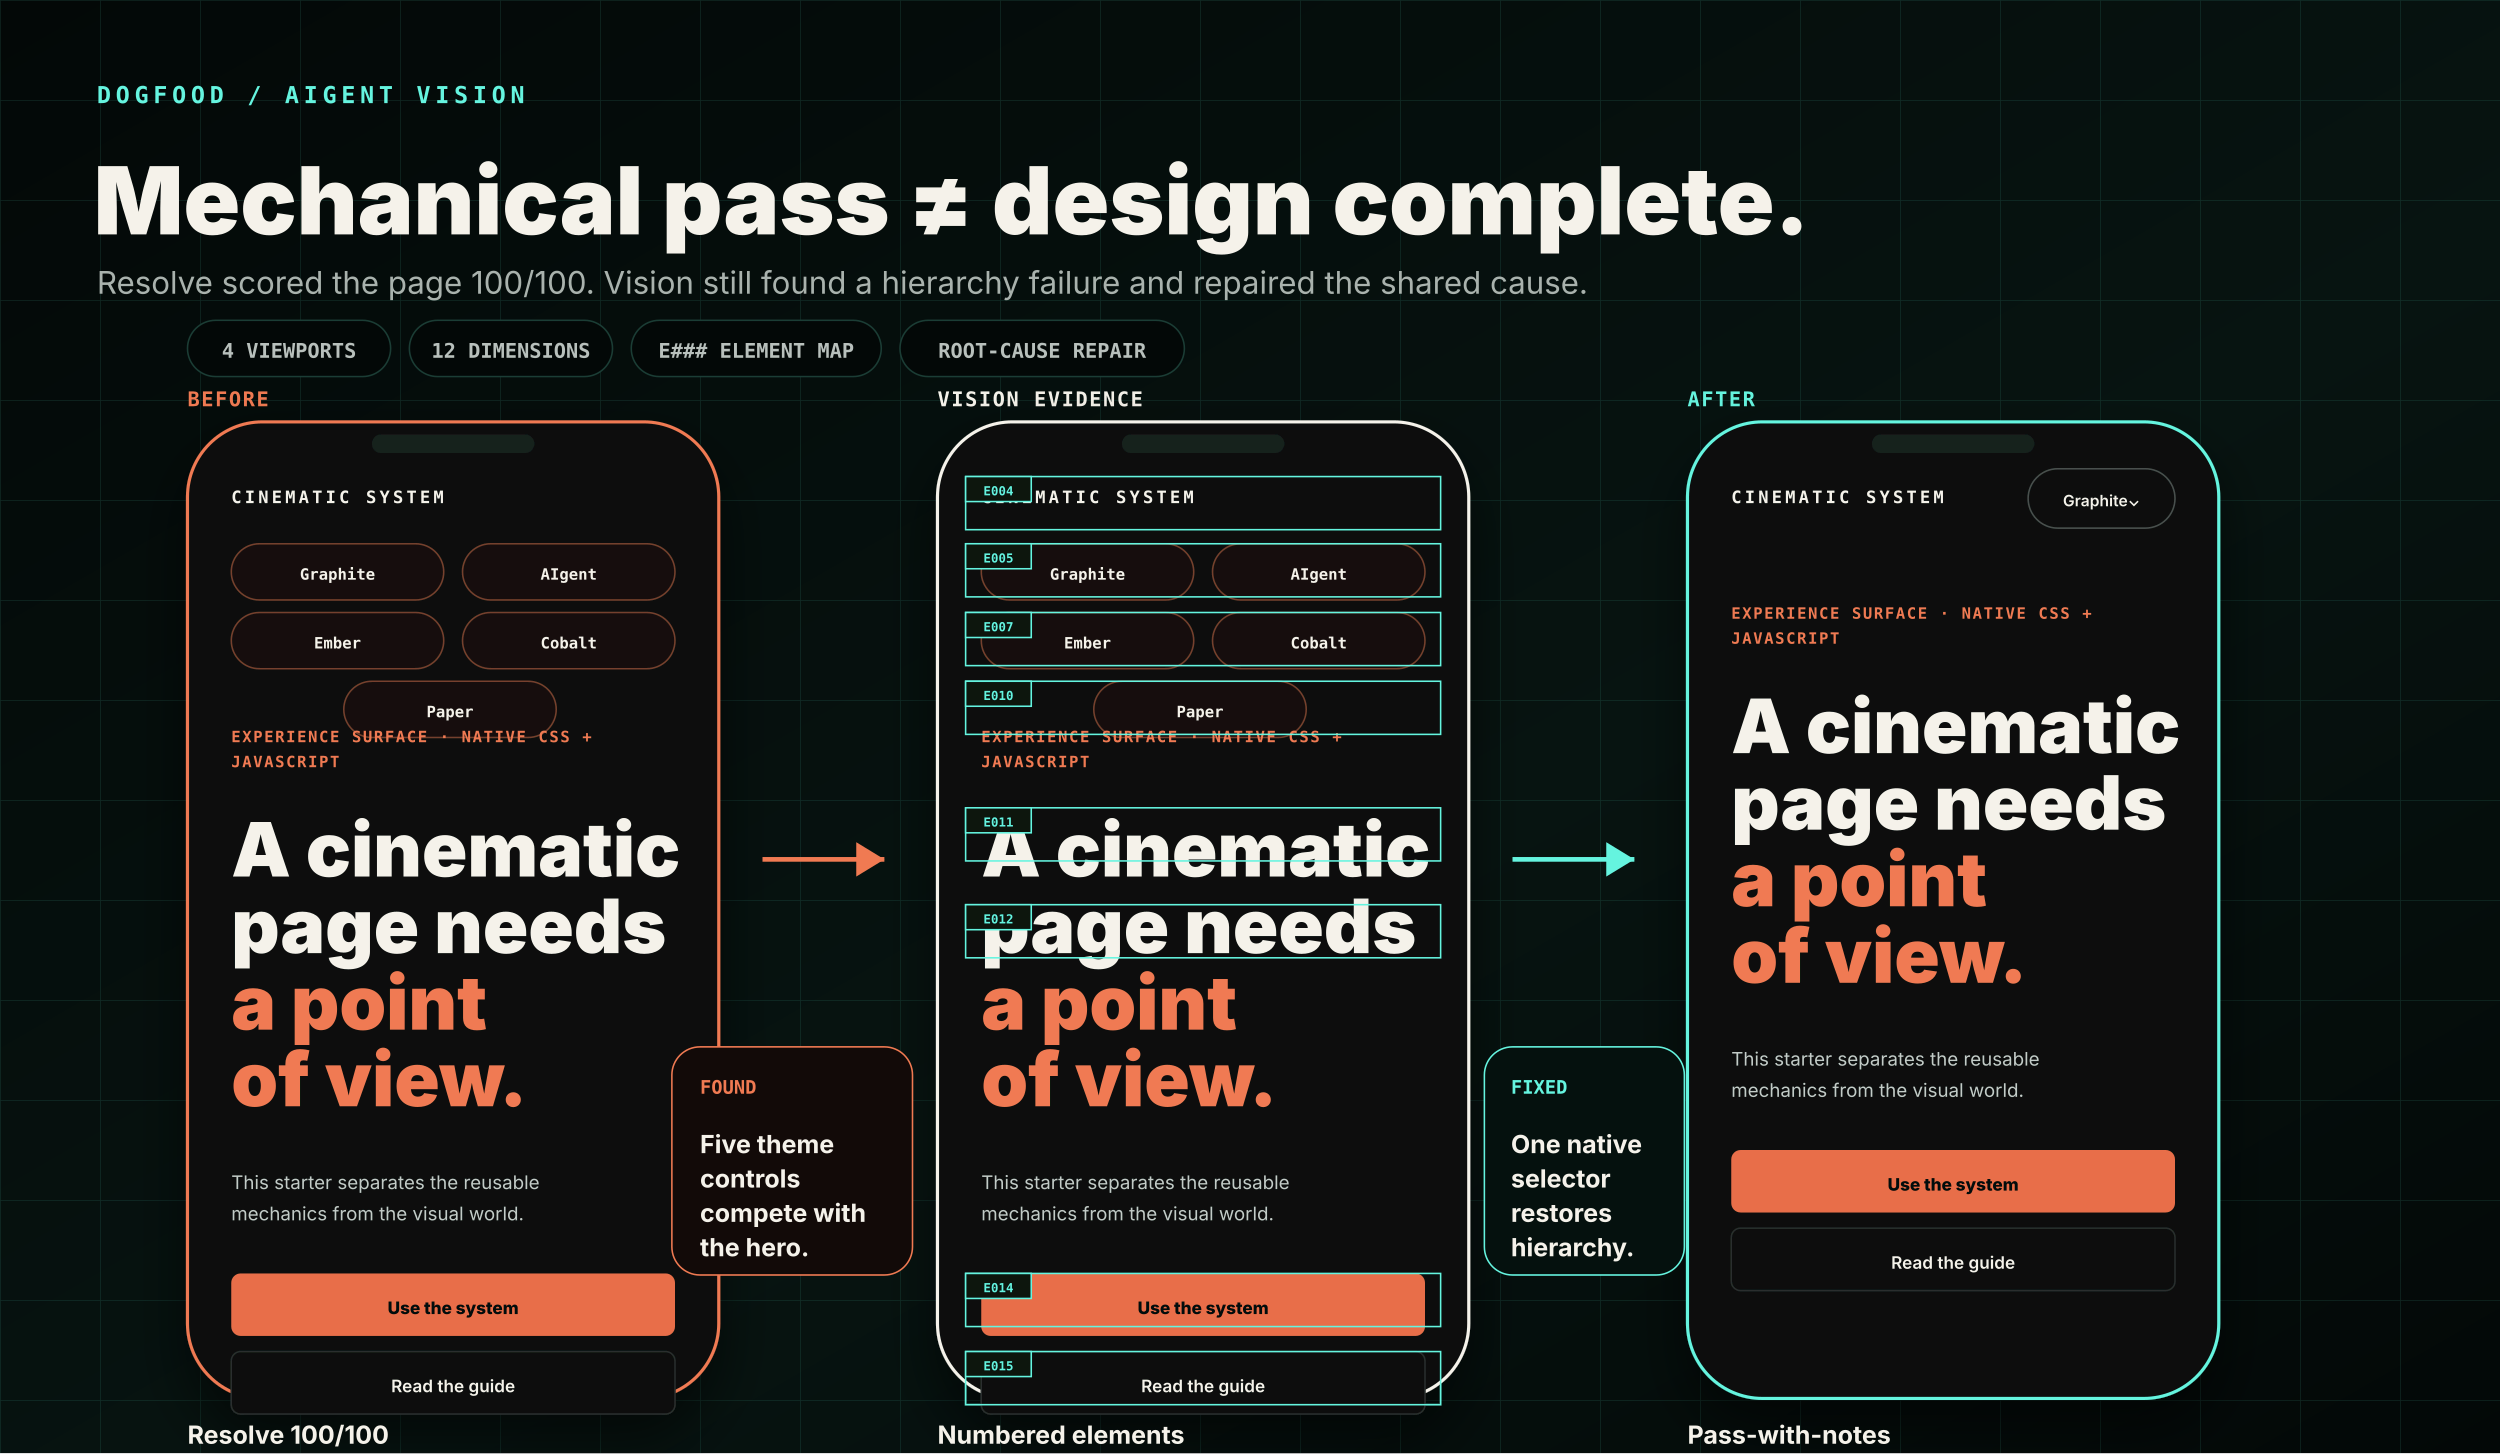
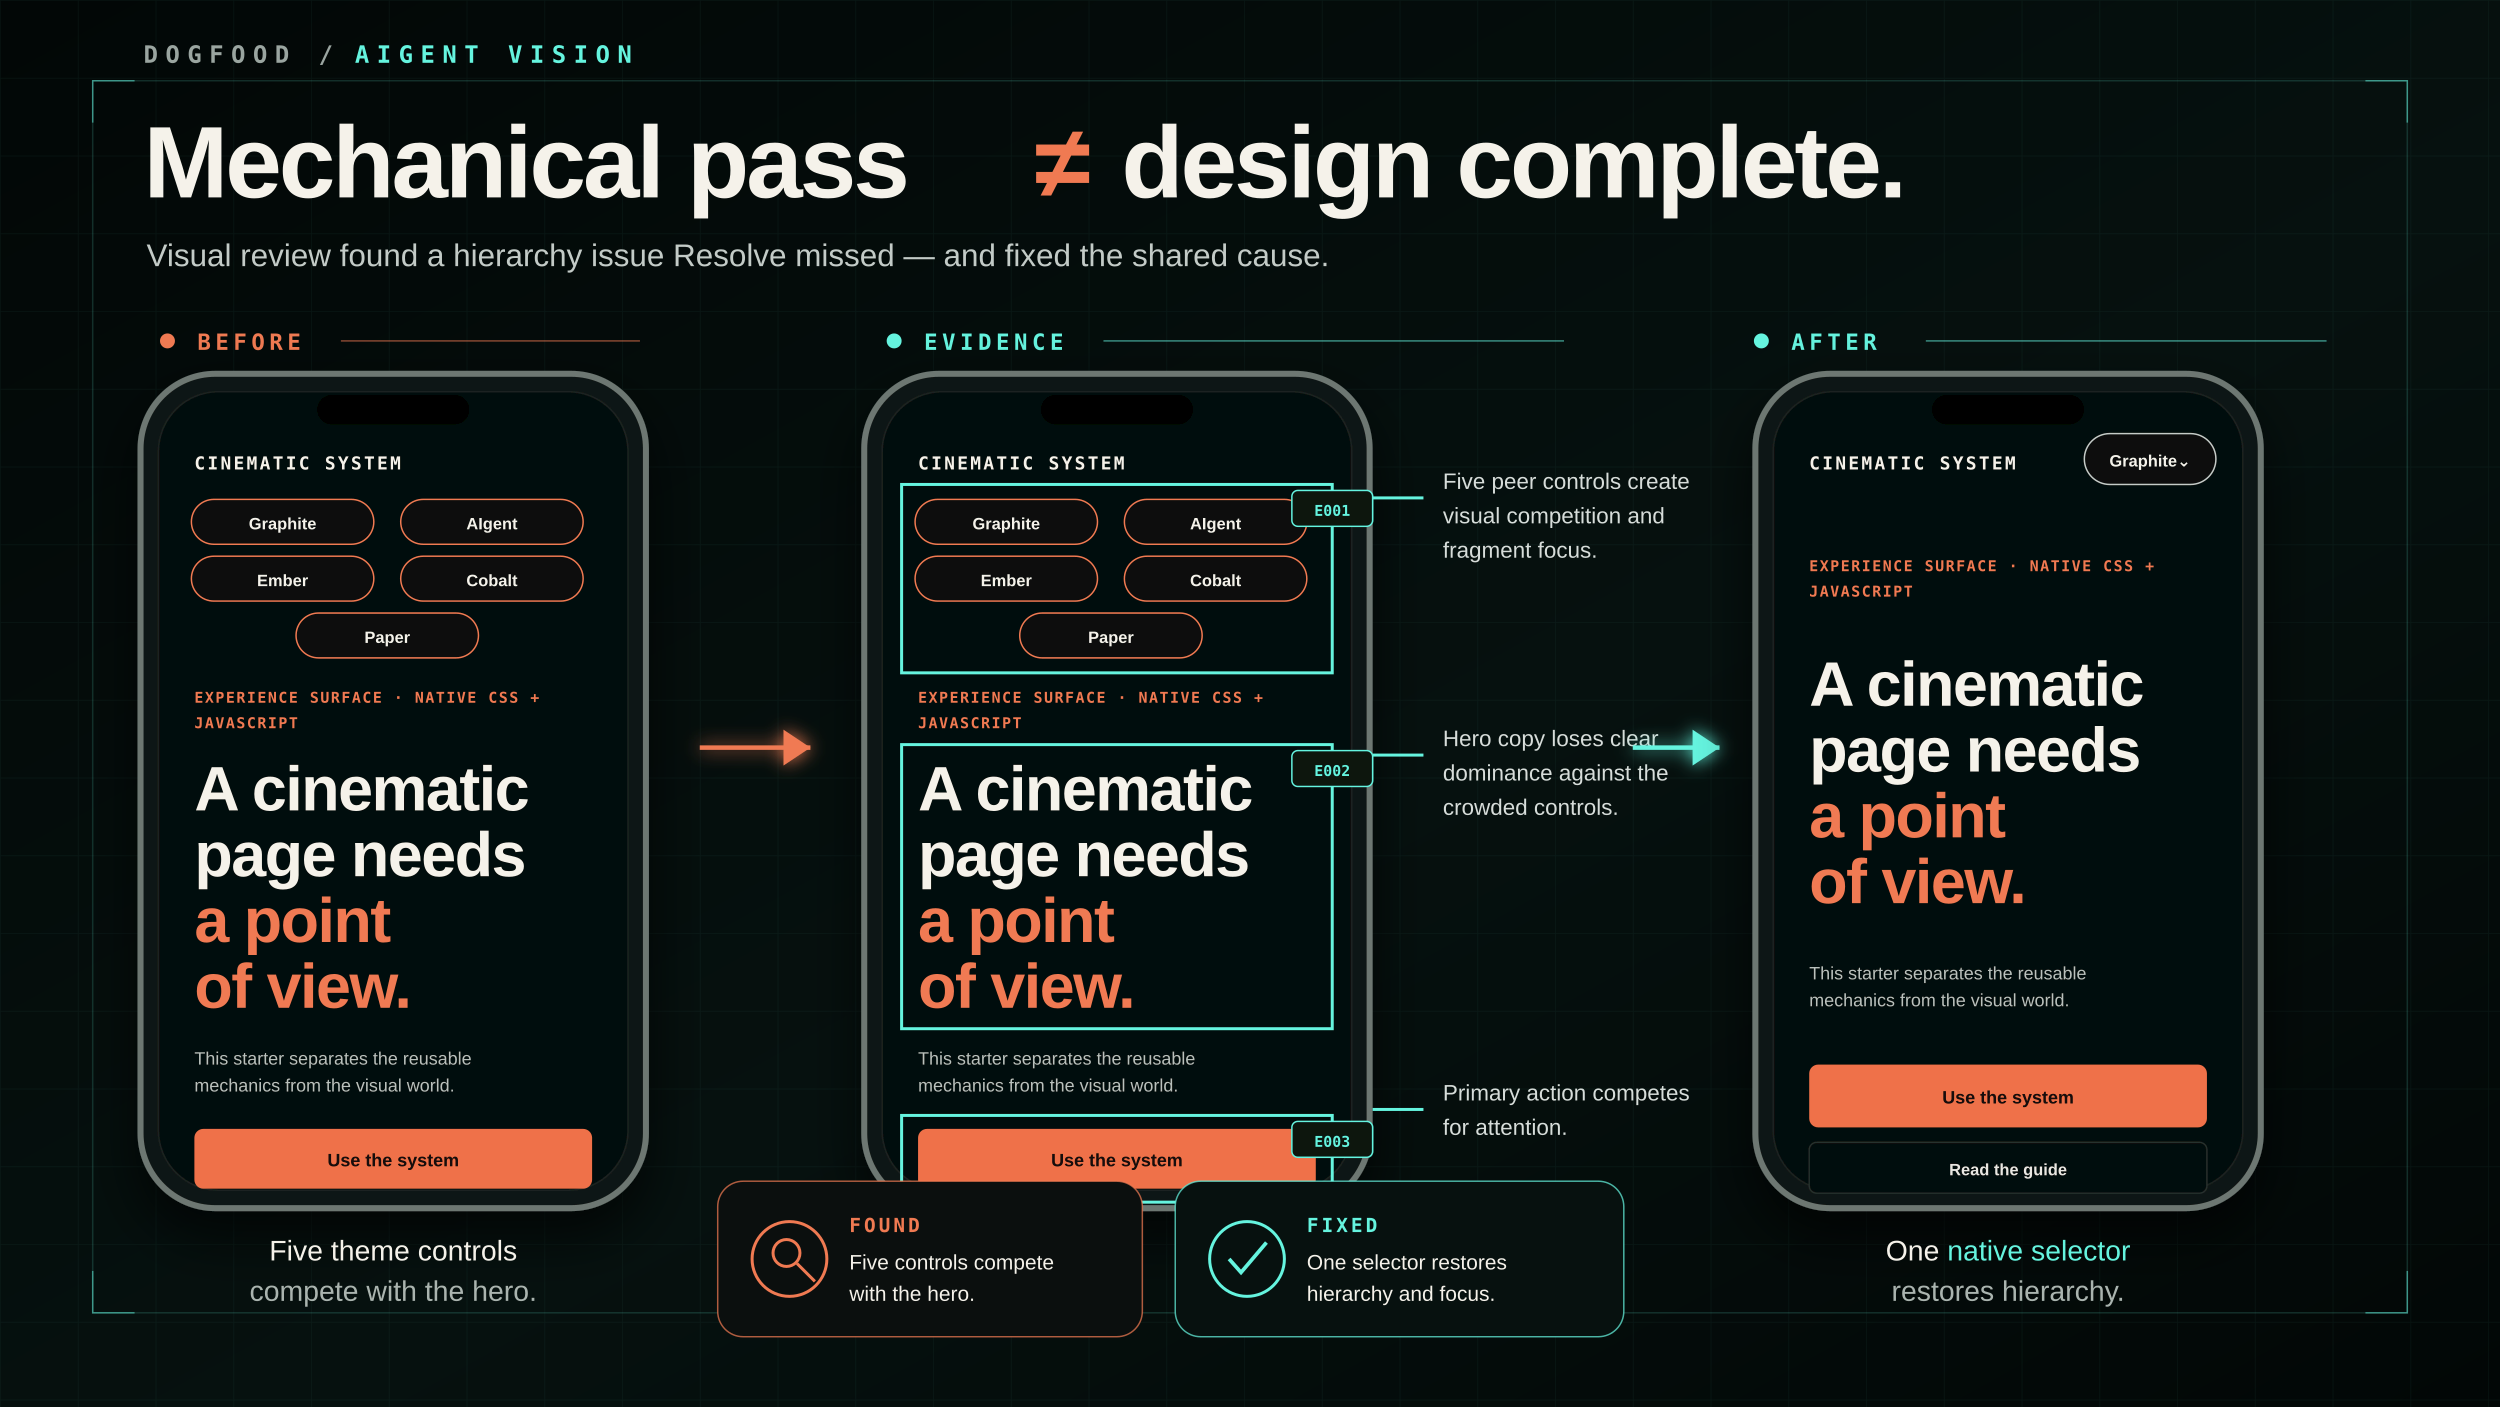
- <svg xmlns="http://www.w3.org/2000/svg" width="1600" height="930" viewBox="0 0 1600 930" role="img" aria-labelledby="title desc">
+ <svg xmlns="http://www.w3.org/2000/svg" width="1672" height="941" viewBox="0 0 1672 941" role="img" aria-labelledby="title desc">
  <defs>
-     <linearGradient id="bg" x1="0" y1="0" x2="1" y2="1">
-       <stop stop-color="#030807" />
-       <stop offset=".58" stop-color="#071411" />
-       <stop offset="1" stop-color="#030807" />
+     <linearGradient id="ground" x1="0" y1="0" x2="1" y2="1">
+       <stop offset="0" stop-color="#020706" />
+       <stop offset="0.56" stop-color="#06110f" />
+       <stop offset="1" stop-color="#020706" />
    </linearGradient>
-     <radialGradient id="glow" cx="78%" cy="35%" r="55%">
-       <stop stop-color="#65f4df" stop-opacity=".16" />
-       <stop offset="1" stop-color="#65f4df" stop-opacity="0" />
-     </radialGradient>
-     <pattern id="grid" width="64" height="64" patternUnits="userSpaceOnUse">
-       <path d="M64 0H0V64" fill="none" stroke="#65f4df" stroke-opacity=".12" />
+     <pattern id="grid" width="52" height="52" patternUnits="userSpaceOnUse">
+       <path d="M52 0H0V52" fill="none" stroke="#65f4df" stroke-opacity="0.052" />
    </pattern>
-     <filter id="shadow" x="-20%" y="-20%" width="140%" height="160%">
-       <feDropShadow dx="0" dy="18" stdDeviation="18" flood-color="#000" flood-opacity=".55" />
+     <filter id="phoneShadow" x="-35%" y="-25%" width="170%" height="170%">
+       <feDropShadow dx="0" dy="18" stdDeviation="18" flood-color="#000" flood-opacity="0.68" />
    </filter>
-     <filter id="soft">
-       <feGaussianBlur stdDeviation="14" />
+     <filter id="softGlow" x="-100%" y="-100%" width="300%" height="300%">
+       <feGaussianBlur stdDeviation="6" result="b" />
+       <feMerge>
+         <feMergeNode in="b" />
+         <feMergeNode in="SourceGraphic" />
+       </feMerge>
    </filter>
  </defs>
-   <rect width="1600" height="930" fill="url(#bg)" />
-   <rect width="1600" height="930" fill="url(#grid)" />
-   <text x="62" y="66" fill="#65f4df" font-family="ui-monospace,monospace" font-size="15" font-weight="700" text-anchor="start" letter-spacing="3">DOGFOOD / AIGENT VISION</text>
-   <text x="60" y="150" fill="#f5f2ea" font-family="Inter,Arial,sans-serif" font-size="60" font-weight="900" text-anchor="start">Mechanical pass ≠ design complete.</text>
-   <text x="62" y="188" fill="#a9b2ad" font-family="Inter,Arial,sans-serif" font-size="20" font-weight="400" text-anchor="start">Resolve scored the page 100/100. Vision still found a hierarchy failure and repaired the shared cause.</text>
-   <rect x="120" y="205" width="130" height="36" rx="18" fill="#030807" stroke="#1b3d35" />
-   <text x="185.0" y="229" fill="#b8c0bc" font-family="ui-monospace,monospace" font-size="13" font-weight="700" text-anchor="middle">4 VIEWPORTS</text>
-   <rect x="262" y="205" width="130" height="36" rx="18" fill="#030807" stroke="#1b3d35" />
-   <text x="327.0" y="229" fill="#b8c0bc" font-family="ui-monospace,monospace" font-size="13" font-weight="700" text-anchor="middle">12 DIMENSIONS</text>
-   <rect x="404" y="205" width="160" height="36" rx="18" fill="#030807" stroke="#1b3d35" />
-   <text x="484.0" y="229" fill="#b8c0bc" font-family="ui-monospace,monospace" font-size="13" font-weight="700" text-anchor="middle">E### ELEMENT MAP</text>
-   <rect x="576" y="205" width="182" height="36" rx="18" fill="#030807" stroke="#1b3d35" />
-   <text x="667.0" y="229" fill="#b8c0bc" font-family="ui-monospace,monospace" font-size="13" font-weight="700" text-anchor="middle">ROOT-CAUSE REPAIR</text>
-   <text x="120" y="260" fill="#f07a52" font-family="ui-monospace,monospace" font-size="13" font-weight="700" text-anchor="start" letter-spacing="1">BEFORE</text>
-   <g transform="translate(120 270)" filter="url(#shadow)">
-     <rect width="340" height="625" rx="48" fill="#0a0f0e" stroke="#f07a52" stroke-width="2" />
-     <rect x="118" y="8" width="104" height="12" rx="6" fill="#17201d" />
-     <text x="28" y="52" fill="#f5f2ea" font-family="ui-monospace,monospace" font-size="11" font-weight="700" text-anchor="start" letter-spacing="2">CINEMATIC SYSTEM</text>
-     <rect x="28" y="78" width="136" height="36" rx="18" fill="#17110f" stroke="#f07a52" stroke-opacity=".45" />
-     <text x="96" y="101" fill="#f5f2ea" font-family="ui-monospace,monospace" font-size="10" font-weight="600" text-anchor="middle">Graphite</text>
-     <rect x="176" y="78" width="136" height="36" rx="18" fill="#17110f" stroke="#f07a52" stroke-opacity=".45" />
-     <text x="244" y="101" fill="#f5f2ea" font-family="ui-monospace,monospace" font-size="10" font-weight="600" text-anchor="middle">AIgent</text>
-     <rect x="28" y="122" width="136" height="36" rx="18" fill="#17110f" stroke="#f07a52" stroke-opacity=".45" />
-     <text x="96" y="145" fill="#f5f2ea" font-family="ui-monospace,monospace" font-size="10" font-weight="600" text-anchor="middle">Ember</text>
-     <rect x="176" y="122" width="136" height="36" rx="18" fill="#17110f" stroke="#f07a52" stroke-opacity=".45" />
-     <text x="244" y="145" fill="#f5f2ea" font-family="ui-monospace,monospace" font-size="10" font-weight="600" text-anchor="middle">Cobalt</text>
-     <rect x="100" y="166" width="136" height="36" rx="18" fill="#17110f" stroke="#f07a52" stroke-opacity=".45" />
-     <text x="168" y="189" fill="#f5f2ea" font-family="ui-monospace,monospace" font-size="10" font-weight="600" text-anchor="middle">Paper</text>
-     <text x="28" y="205" fill="#f07a52" font-family="ui-monospace,monospace" font-size="10" font-weight="700" text-anchor="start" letter-spacing="1">EXPERIENCE SURFACE · NATIVE CSS +</text>
-     <text x="28" y="221" fill="#f07a52" font-family="ui-monospace,monospace" font-size="10" font-weight="700" text-anchor="start" letter-spacing="1">JAVASCRIPT</text>
-     <text x="28" y="291" fill="#f5f2ea" font-family="Inter,Arial,sans-serif" font-size="48" font-weight="900" text-anchor="start">A cinematic</text>
-     <text x="28" y="340" fill="#f5f2ea" font-family="Inter,Arial,sans-serif" font-size="48" font-weight="900" text-anchor="start">page needs</text>
-     <text x="28" y="389" fill="#f07a52" font-family="Inter,Arial,sans-serif" font-size="48" font-weight="900" text-anchor="start">a point</text>
-     <text x="28" y="438" fill="#f07a52" font-family="Inter,Arial,sans-serif" font-size="48" font-weight="900" text-anchor="start">of view.</text>
-     <text x="28" y="491" fill="#c3cbc7" font-family="Inter,Arial,sans-serif" font-size="12" font-weight="400" text-anchor="start">This starter separates the reusable</text>
-     <text x="28" y="511" fill="#c3cbc7" font-family="Inter,Arial,sans-serif" font-size="12" font-weight="400" text-anchor="start">mechanics from the visual world.</text>
-     <rect x="28" y="545" width="284" height="40" rx="6" fill="#e86e48" />
-     <text x="170" y="571" fill="#030807" font-family="Inter,Arial,sans-serif" font-size="11" font-weight="800" text-anchor="middle">Use the system</text>
-     <rect x="28" y="595" width="284" height="40" rx="6" fill="#0b0f0e" stroke="#2a2f2d" />
-     <text x="170" y="621" fill="#f5f2ea" font-family="Inter,Arial,sans-serif" font-size="11" font-weight="600" text-anchor="middle">Read the guide</text>
+   <rect width="1672" height="941" fill="url(#ground)" />
+   <rect width="1672" height="941" fill="url(#grid)" />
+   <rect x="62" y="54" width="1548" height="824" fill="none" stroke="#65f4df" stroke-opacity="0.16" />
+   <path d="M62 82V54h28M1582 54h28v28M62 850v28h28M1582 878h28v-28" fill="none" stroke="#65f4df" stroke-opacity="0.52" />
+   <text x="96" y="42" fill="#9aa5a0" font-family="ui-monospace, SFMono-Regular, Menlo, monospace" font-size="16" font-weight="700" letter-spacing="5">DOGFOOD / <tspan fill="#65f4df">AIGENT VISION</tspan>
+   </text>
+   <g font-family="Arial Narrow, Helvetica Neue, Arial, sans-serif" font-weight="900" letter-spacing="-2">
+     <text x="96" y="132" fill="#f5f2ea" font-size="68">Mechanical pass </text>
+     <text x="692" y="132" fill="#f07a52" font-size="68">≠</text>
+     <text x="750" y="132" fill="#f5f2ea" font-size="68"> design complete.</text>
  </g>
-   <text x="120" y="924" fill="#f5f2ea" font-family="Inter,Arial,sans-serif" font-size="16" font-weight="700" text-anchor="start">Resolve 100/100</text>
-   <text x="600" y="260" fill="#f5f2ea" font-family="ui-monospace,monospace" font-size="13" font-weight="700" text-anchor="start" letter-spacing="1">VISION EVIDENCE</text>
-   <g transform="translate(600 270)" filter="url(#shadow)">
-     <rect width="340" height="625" rx="48" fill="#0a0f0e" stroke="#f5f2ea" stroke-width="2" />
-     <rect x="118" y="8" width="104" height="12" rx="6" fill="#17201d" />
-     <text x="28" y="52" fill="#f5f2ea" font-family="ui-monospace,monospace" font-size="11" font-weight="700" text-anchor="start" letter-spacing="2">CINEMATIC SYSTEM</text>
-     <rect x="28" y="78" width="136" height="36" rx="18" fill="#17110f" stroke="#f07a52" stroke-opacity=".45" />
-     <text x="96" y="101" fill="#f5f2ea" font-family="ui-monospace,monospace" font-size="10" font-weight="600" text-anchor="middle">Graphite</text>
-     <rect x="176" y="78" width="136" height="36" rx="18" fill="#17110f" stroke="#f07a52" stroke-opacity=".45" />
-     <text x="244" y="101" fill="#f5f2ea" font-family="ui-monospace,monospace" font-size="10" font-weight="600" text-anchor="middle">AIgent</text>
-     <rect x="28" y="122" width="136" height="36" rx="18" fill="#17110f" stroke="#f07a52" stroke-opacity=".45" />
-     <text x="96" y="145" fill="#f5f2ea" font-family="ui-monospace,monospace" font-size="10" font-weight="600" text-anchor="middle">Ember</text>
-     <rect x="176" y="122" width="136" height="36" rx="18" fill="#17110f" stroke="#f07a52" stroke-opacity=".45" />
-     <text x="244" y="145" fill="#f5f2ea" font-family="ui-monospace,monospace" font-size="10" font-weight="600" text-anchor="middle">Cobalt</text>
-     <rect x="100" y="166" width="136" height="36" rx="18" fill="#17110f" stroke="#f07a52" stroke-opacity=".45" />
-     <text x="168" y="189" fill="#f5f2ea" font-family="ui-monospace,monospace" font-size="10" font-weight="600" text-anchor="middle">Paper</text>
-     <text x="28" y="205" fill="#f07a52" font-family="ui-monospace,monospace" font-size="10" font-weight="700" text-anchor="start" letter-spacing="1">EXPERIENCE SURFACE · NATIVE CSS +</text>
-     <text x="28" y="221" fill="#f07a52" font-family="ui-monospace,monospace" font-size="10" font-weight="700" text-anchor="start" letter-spacing="1">JAVASCRIPT</text>
-     <text x="28" y="291" fill="#f5f2ea" font-family="Inter,Arial,sans-serif" font-size="48" font-weight="900" text-anchor="start">A cinematic</text>
-     <text x="28" y="340" fill="#f5f2ea" font-family="Inter,Arial,sans-serif" font-size="48" font-weight="900" text-anchor="start">page needs</text>
-     <text x="28" y="389" fill="#f07a52" font-family="Inter,Arial,sans-serif" font-size="48" font-weight="900" text-anchor="start">a point</text>
-     <text x="28" y="438" fill="#f07a52" font-family="Inter,Arial,sans-serif" font-size="48" font-weight="900" text-anchor="start">of view.</text>
-     <text x="28" y="491" fill="#c3cbc7" font-family="Inter,Arial,sans-serif" font-size="12" font-weight="400" text-anchor="start">This starter separates the reusable</text>
-     <text x="28" y="511" fill="#c3cbc7" font-family="Inter,Arial,sans-serif" font-size="12" font-weight="400" text-anchor="start">mechanics from the visual world.</text>
-     <rect x="28" y="545" width="284" height="40" rx="6" fill="#e86e48" />
-     <text x="170" y="571" fill="#030807" font-family="Inter,Arial,sans-serif" font-size="11" font-weight="800" text-anchor="middle">Use the system</text>
-     <rect x="28" y="595" width="284" height="40" rx="6" fill="#0b0f0e" stroke="#2a2f2d" />
-     <text x="170" y="621" fill="#f5f2ea" font-family="Inter,Arial,sans-serif" font-size="11" font-weight="600" text-anchor="middle">Read the guide</text>
-     <rect x="18" y="35" width="304" height="34" fill="none" stroke="#65f4df" />
-     <rect x="18" y="35" width="42" height="16" fill="#071411" stroke="#65f4df" />
-     <text x="39" y="47" fill="#65f4df" font-family="ui-monospace,monospace" font-size="8" font-weight="700" text-anchor="middle">E004</text>
-     <rect x="18" y="78" width="304" height="34" fill="none" stroke="#65f4df" />
-     <rect x="18" y="78" width="42" height="16" fill="#071411" stroke="#65f4df" />
-     <text x="39" y="90" fill="#65f4df" font-family="ui-monospace,monospace" font-size="8" font-weight="700" text-anchor="middle">E005</text>
-     <rect x="18" y="122" width="304" height="34" fill="none" stroke="#65f4df" />
-     <rect x="18" y="122" width="42" height="16" fill="#071411" stroke="#65f4df" />
-     <text x="39" y="134" fill="#65f4df" font-family="ui-monospace,monospace" font-size="8" font-weight="700" text-anchor="middle">E007</text>
-     <rect x="18" y="166" width="304" height="34" fill="none" stroke="#65f4df" />
-     <rect x="18" y="166" width="42" height="16" fill="#071411" stroke="#65f4df" />
-     <text x="39" y="178" fill="#65f4df" font-family="ui-monospace,monospace" font-size="8" font-weight="700" text-anchor="middle">E010</text>
-     <rect x="18" y="247" width="304" height="34" fill="none" stroke="#65f4df" />
-     <rect x="18" y="247" width="42" height="16" fill="#071411" stroke="#65f4df" />
-     <text x="39" y="259" fill="#65f4df" font-family="ui-monospace,monospace" font-size="8" font-weight="700" text-anchor="middle">E011</text>
-     <rect x="18" y="309" width="304" height="34" fill="none" stroke="#65f4df" />
-     <rect x="18" y="309" width="42" height="16" fill="#071411" stroke="#65f4df" />
-     <text x="39" y="321" fill="#65f4df" font-family="ui-monospace,monospace" font-size="8" font-weight="700" text-anchor="middle">E012</text>
-     <rect x="18" y="545" width="304" height="34" fill="none" stroke="#65f4df" />
-     <rect x="18" y="545" width="42" height="16" fill="#071411" stroke="#65f4df" />
-     <text x="39" y="557" fill="#65f4df" font-family="ui-monospace,monospace" font-size="8" font-weight="700" text-anchor="middle">E014</text>
-     <rect x="18" y="595" width="304" height="34" fill="none" stroke="#65f4df" />
-     <rect x="18" y="595" width="42" height="16" fill="#071411" stroke="#65f4df" />
-     <text x="39" y="607" fill="#65f4df" font-family="ui-monospace,monospace" font-size="8" font-weight="700" text-anchor="middle">E015</text>
+   <text x="98" y="178" fill="#c3cbc7" font-family="Helvetica Neue, Arial, sans-serif" font-size="21">Visual review found a hierarchy issue Resolve missed — and fixed the shared cause.</text>
+   <g font-family="ui-monospace, SFMono-Regular, Menlo, monospace" font-size="15" font-weight="700" letter-spacing="3">
+     <circle cx="112" cy="228" r="5" fill="#f07a52" />
+     <text x="132" y="234" fill="#f07a52">BEFORE</text>
+     <path d="M228 228H428" stroke="#f07a52" stroke-opacity="0.55" />
+     <circle cx="598" cy="228" r="5" fill="#65f4df" />
+     <text x="618" y="234" fill="#65f4df">EVIDENCE</text>
+     <path d="M738 228H1046" stroke="#65f4df" stroke-opacity="0.55" />
+     <circle cx="1178" cy="228" r="5" fill="#65f4df" />
+     <text x="1198" y="234" fill="#65f4df">AFTER</text>
+     <path d="M1288 228H1556" stroke="#65f4df" stroke-opacity="0.55" />
  </g>
-   <text x="600" y="924" fill="#f5f2ea" font-family="Inter,Arial,sans-serif" font-size="16" font-weight="700" text-anchor="start">Numbered elements</text>
-   <text x="1080" y="260" fill="#65f4df" font-family="ui-monospace,monospace" font-size="13" font-weight="700" text-anchor="start" letter-spacing="1">AFTER</text>
-   <g transform="translate(1080 270)" filter="url(#shadow)">
-     <rect width="340" height="625" rx="48" fill="#0a0f0e" stroke="#65f4df" stroke-width="2" />
-     <rect x="118" y="8" width="104" height="12" rx="6" fill="#17201d" />
-     <text x="28" y="52" fill="#f5f2ea" font-family="ui-monospace,monospace" font-size="11" font-weight="700" text-anchor="start" letter-spacing="2">CINEMATIC SYSTEM</text>
-     <rect x="218" y="30" width="94" height="38" rx="19" fill="#0b0f0e" stroke="#a9b2ad" stroke-opacity=".4" />
-     <text x="265" y="54" fill="#f5f2ea" font-family="Inter,Arial,sans-serif" font-size="10" font-weight="600" text-anchor="middle">Graphite⌄</text>
-     <text x="28" y="126" fill="#f07a52" font-family="ui-monospace,monospace" font-size="10" font-weight="700" text-anchor="start" letter-spacing="1">EXPERIENCE SURFACE · NATIVE CSS +</text>
-     <text x="28" y="142" fill="#f07a52" font-family="ui-monospace,monospace" font-size="10" font-weight="700" text-anchor="start" letter-spacing="1">JAVASCRIPT</text>
-     <text x="28" y="212" fill="#f5f2ea" font-family="Inter,Arial,sans-serif" font-size="48" font-weight="900" text-anchor="start">A cinematic</text>
-     <text x="28" y="261" fill="#f5f2ea" font-family="Inter,Arial,sans-serif" font-size="48" font-weight="900" text-anchor="start">page needs</text>
-     <text x="28" y="310" fill="#f07a52" font-family="Inter,Arial,sans-serif" font-size="48" font-weight="900" text-anchor="start">a point</text>
-     <text x="28" y="359" fill="#f07a52" font-family="Inter,Arial,sans-serif" font-size="48" font-weight="900" text-anchor="start">of view.</text>
-     <text x="28" y="412" fill="#c3cbc7" font-family="Inter,Arial,sans-serif" font-size="12" font-weight="400" text-anchor="start">This starter separates the reusable</text>
-     <text x="28" y="432" fill="#c3cbc7" font-family="Inter,Arial,sans-serif" font-size="12" font-weight="400" text-anchor="start">mechanics from the visual world.</text>
-     <rect x="28" y="466" width="284" height="40" rx="6" fill="#e86e48" />
-     <text x="170" y="492" fill="#030807" font-family="Inter,Arial,sans-serif" font-size="11" font-weight="800" text-anchor="middle">Use the system</text>
-     <rect x="28" y="516" width="284" height="40" rx="6" fill="#0b0f0e" stroke="#2a2f2d" />
-     <text x="170" y="542" fill="#f5f2ea" font-family="Inter,Arial,sans-serif" font-size="11" font-weight="600" text-anchor="middle">Read the guide</text>
+   <g transform="translate(94 250)" filter="url(#phoneShadow)">
+     <rect width="338" height="558" rx="50" fill="#111715" stroke="#6d7772" stroke-width="4" />
+     <rect x="12" y="12" width="314" height="534" rx="40" fill="#050b09" stroke="#1b2421" />
+     <rect x="118" y="14" width="102" height="20" rx="10" fill="#020504" />
+     <text x="36" y="64" fill="#f5f2ea" font-family="ui-monospace, monospace" font-size="12" font-weight="700" letter-spacing="1.5">CINEMATIC SYSTEM</text>
+     <g font-family="Helvetica Neue, Arial, sans-serif" font-size="11" font-weight="600" text-anchor="middle">
+       <rect x="34" y="84" width="122" height="30" rx="15" fill="#090d0c" stroke="#f07a52" />
+       <text x="95" y="104" fill="#f5f2ea">Graphite</text>
+       <rect x="174" y="84" width="122" height="30" rx="15" fill="#090d0c" stroke="#f07a52" />
+       <text x="235" y="104" fill="#f5f2ea">AIgent</text>
+       <rect x="34" y="122" width="122" height="30" rx="15" fill="#090d0c" stroke="#f07a52" />
+       <text x="95" y="142" fill="#f5f2ea">Ember</text>
+       <rect x="174" y="122" width="122" height="30" rx="15" fill="#090d0c" stroke="#f07a52" />
+       <text x="235" y="142" fill="#f5f2ea">Cobalt</text>
+       <rect x="104" y="160" width="122" height="30" rx="15" fill="#090d0c" stroke="#f07a52" />
+       <text x="165" y="180" fill="#f5f2ea">Paper</text>
+     </g>
+     <text x="36" y="220" fill="#f07a52" font-family="ui-monospace, monospace" font-size="10" font-weight="700" letter-spacing="1">EXPERIENCE SURFACE · NATIVE CSS +</text>
+     <text x="36" y="237" fill="#f07a52" font-family="ui-monospace, monospace" font-size="10" font-weight="700" letter-spacing="1">JAVASCRIPT</text>
+     <g font-family="Arial Narrow, Helvetica Neue, Arial, sans-serif" font-size="42" font-weight="900" letter-spacing="-1">
+       <text x="36" y="292" fill="#f5f2ea">A cinematic</text>
+       <text x="36" y="336" fill="#f5f2ea">page needs</text>
+       <text x="36" y="380" fill="#f07a52">a point</text>
+       <text x="36" y="424" fill="#f07a52">of view.</text>
+     </g>
+     <text x="36" y="462" fill="#b9c1bd" font-family="Helvetica Neue, Arial, sans-serif" font-size="12">This starter separates the reusable</text>
+     <text x="36" y="480" fill="#b9c1bd" font-family="Helvetica Neue, Arial, sans-serif" font-size="12">mechanics from the visual world.</text>
+     <rect x="36" y="505" width="266" height="40" rx="6" fill="#ef7148" />
+     <text x="169" y="530" fill="#120907" font-family="Helvetica Neue, Arial, sans-serif" font-size="12" font-weight="800" text-anchor="middle">Use the system</text>
  </g>
-   <text x="1080" y="924" fill="#f5f2ea" font-family="Inter,Arial,sans-serif" font-size="16" font-weight="700" text-anchor="start">Pass-with-notes</text>
-   <path d="M488 550H566" stroke="#f07a52" stroke-width="3" />
-   <path d="M566 550l-18-11v22z" fill="#f07a52" />
-   <path d="M968 550H1046" stroke="#65f4df" stroke-width="3" />
-   <path d="M1046 550l-18-11v22z" fill="#65f4df" />
-   <rect x="430" y="670" width="154" height="146" rx="18" fill="#120a08" stroke="#f07a52" />
-   <text x="448" y="700" fill="#f07a52" font-family="ui-monospace,monospace" font-size="12" font-weight="700" text-anchor="start">FOUND</text>
-   <text x="448" y="738" fill="#f5f2ea" font-family="Inter,Arial,sans-serif" font-size="16" font-weight="700" text-anchor="start">Five theme</text>
-   <text x="448" y="760" fill="#f5f2ea" font-family="Inter,Arial,sans-serif" font-size="16" font-weight="700" text-anchor="start">controls</text>
-   <text x="448" y="782" fill="#f5f2ea" font-family="Inter,Arial,sans-serif" font-size="16" font-weight="700" text-anchor="start">compete with</text>
-   <text x="448" y="804" fill="#f5f2ea" font-family="Inter,Arial,sans-serif" font-size="16" font-weight="700" text-anchor="start">the hero.</text>
-   <rect x="950" y="670" width="128" height="146" rx="18" fill="#05110e" stroke="#65f4df" />
-   <text x="967" y="700" fill="#65f4df" font-family="ui-monospace,monospace" font-size="12" font-weight="700" text-anchor="start">FIXED</text>
-   <text x="967" y="738" fill="#f5f2ea" font-family="Inter,Arial,sans-serif" font-size="16" font-weight="700" text-anchor="start">One native</text>
-   <text x="967" y="760" fill="#f5f2ea" font-family="Inter,Arial,sans-serif" font-size="16" font-weight="700" text-anchor="start">selector</text>
-   <text x="967" y="782" fill="#f5f2ea" font-family="Inter,Arial,sans-serif" font-size="16" font-weight="700" text-anchor="start">restores</text>
-   <text x="967" y="804" fill="#f5f2ea" font-family="Inter,Arial,sans-serif" font-size="16" font-weight="700" text-anchor="start">hierarchy.</text>
+   <text x="263" y="843" fill="#f5f2ea" font-family="Helvetica Neue, Arial, sans-serif" font-size="19" text-anchor="middle">Five theme controls</text>
+   <text x="263" y="870" fill="#aab4af" font-family="Helvetica Neue, Arial, sans-serif" font-size="19" text-anchor="middle">compete with the hero.</text>
+   <g transform="translate(578 250)" filter="url(#phoneShadow)">
+     <rect width="338" height="558" rx="50" fill="#111715" stroke="#6d7772" stroke-width="4" />
+     <rect x="12" y="12" width="314" height="534" rx="40" fill="#050b09" stroke="#1b2421" />
+     <rect x="118" y="14" width="102" height="20" rx="10" fill="#020504" />
+     <text x="36" y="64" fill="#f5f2ea" font-family="ui-monospace, monospace" font-size="12" font-weight="700" letter-spacing="1.5">CINEMATIC SYSTEM</text>
+     <g font-family="Helvetica Neue, Arial, sans-serif" font-size="11" font-weight="600" text-anchor="middle">
+       <rect x="34" y="84" width="122" height="30" rx="15" fill="#090d0c" stroke="#f07a52" />
+       <text x="95" y="104" fill="#f5f2ea">Graphite</text>
+       <rect x="174" y="84" width="122" height="30" rx="15" fill="#090d0c" stroke="#f07a52" />
+       <text x="235" y="104" fill="#f5f2ea">AIgent</text>
+       <rect x="34" y="122" width="122" height="30" rx="15" fill="#090d0c" stroke="#f07a52" />
+       <text x="95" y="142" fill="#f5f2ea">Ember</text>
+       <rect x="174" y="122" width="122" height="30" rx="15" fill="#090d0c" stroke="#f07a52" />
+       <text x="235" y="142" fill="#f5f2ea">Cobalt</text>
+       <rect x="104" y="160" width="122" height="30" rx="15" fill="#090d0c" stroke="#f07a52" />
+       <text x="165" y="180" fill="#f5f2ea">Paper</text>
+     </g>
+     <text x="36" y="220" fill="#f07a52" font-family="ui-monospace, monospace" font-size="10" font-weight="700" letter-spacing="1">EXPERIENCE SURFACE · NATIVE CSS +</text>
+     <text x="36" y="237" fill="#f07a52" font-family="ui-monospace, monospace" font-size="10" font-weight="700" letter-spacing="1">JAVASCRIPT</text>
+     <g font-family="Arial Narrow, Helvetica Neue, Arial, sans-serif" font-size="42" font-weight="900" letter-spacing="-1">
+       <text x="36" y="292" fill="#f5f2ea">A cinematic</text>
+       <text x="36" y="336" fill="#f5f2ea">page needs</text>
+       <text x="36" y="380" fill="#f07a52">a point</text>
+       <text x="36" y="424" fill="#f07a52">of view.</text>
+     </g>
+     <text x="36" y="462" fill="#b9c1bd" font-family="Helvetica Neue, Arial, sans-serif" font-size="12">This starter separates the reusable</text>
+     <text x="36" y="480" fill="#b9c1bd" font-family="Helvetica Neue, Arial, sans-serif" font-size="12">mechanics from the visual world.</text>
+     <rect x="36" y="505" width="266" height="40" rx="6" fill="#ef7148" />
+     <text x="169" y="530" fill="#120907" font-family="Helvetica Neue, Arial, sans-serif" font-size="12" font-weight="800" text-anchor="middle">Use the system</text>
+     <g fill="none" stroke="#65f4df" stroke-width="2">
+       <rect x="25" y="74" width="288" height="126" />
+       <rect x="25" y="248" width="288" height="190" />
+       <rect x="25" y="496" width="288" height="58" />
+     </g>
+     <g font-family="ui-monospace, monospace" font-size="10" font-weight="700">
+       <rect x="286" y="78" width="54" height="24" rx="4" fill="#071411" stroke="#65f4df" />
+       <text x="313" y="95" fill="#65f4df" text-anchor="middle">E001</text>
+       <rect x="286" y="252" width="54" height="24" rx="4" fill="#071411" stroke="#65f4df" />
+       <text x="313" y="269" fill="#65f4df" text-anchor="middle">E002</text>
+       <rect x="286" y="500" width="54" height="24" rx="4" fill="#071411" stroke="#65f4df" />
+       <text x="313" y="517" fill="#65f4df" text-anchor="middle">E003</text>
+     </g>
+   </g>
+   <g font-family="Helvetica Neue, Arial, sans-serif" font-size="15" fill="#d7ddda">
+     <path d="M918 333H952" stroke="#65f4df" stroke-width="2" />
+     <text x="965" y="327">Five peer controls create</text>
+     <text x="965" y="350">visual competition and</text>
+     <text x="965" y="373">fragment focus.</text>
+     <path d="M918 505H952" stroke="#65f4df" stroke-width="2" />
+     <text x="965" y="499">Hero copy loses clear</text>
+     <text x="965" y="522">dominance against the</text>
+     <text x="965" y="545">crowded controls.</text>
+     <path d="M918 742H952" stroke="#65f4df" stroke-width="2" />
+     <text x="965" y="736">Primary action competes</text>
+     <text x="965" y="759">for attention.</text>
+   </g>
+   <g filter="url(#softGlow)">
+     <path d="M468 500H542" stroke="#f07a52" stroke-width="3" />
+     <path d="M542 500l-18-12v24z" fill="#f07a52" />
+     <path d="M1092 500H1150" stroke="#65f4df" stroke-width="3" />
+     <path d="M1150 500l-18-12v24z" fill="#65f4df" />
+   </g>
+   <g transform="translate(1174 250)" filter="url(#phoneShadow)">
+     <rect width="338" height="558" rx="50" fill="#111715" stroke="#6d7772" stroke-width="4" />
+     <rect x="12" y="12" width="314" height="534" rx="40" fill="#050b09" stroke="#1b2421" />
+     <rect x="118" y="14" width="102" height="20" rx="10" fill="#020504" />
+     <text x="36" y="64" fill="#f5f2ea" font-family="ui-monospace, monospace" font-size="12" font-weight="700" letter-spacing="1.5">CINEMATIC SYSTEM</text>
+     <rect x="220" y="40" width="88" height="34" rx="17" fill="#090d0c" stroke="#c5cbc8" />
+     <text x="264" y="62" fill="#f5f2ea" font-family="Helvetica Neue, Arial, sans-serif" font-size="11" font-weight="600" text-anchor="middle">Graphite⌄</text>
+     <text x="36" y="132" fill="#f07a52" font-family="ui-monospace, monospace" font-size="10" font-weight="700" letter-spacing="1">EXPERIENCE SURFACE · NATIVE CSS +</text>
+     <text x="36" y="149" fill="#f07a52" font-family="ui-monospace, monospace" font-size="10" font-weight="700" letter-spacing="1">JAVASCRIPT</text>
+     <g font-family="Arial Narrow, Helvetica Neue, Arial, sans-serif" font-size="42" font-weight="900" letter-spacing="-1">
+       <text x="36" y="222" fill="#f5f2ea">A cinematic</text>
+       <text x="36" y="266" fill="#f5f2ea">page needs</text>
+       <text x="36" y="310" fill="#f07a52">a point</text>
+       <text x="36" y="354" fill="#f07a52">of view.</text>
+     </g>
+     <text x="36" y="405" fill="#b9c1bd" font-family="Helvetica Neue, Arial, sans-serif" font-size="12">This starter separates the reusable</text>
+     <text x="36" y="423" fill="#b9c1bd" font-family="Helvetica Neue, Arial, sans-serif" font-size="12">mechanics from the visual world.</text>
+     <rect x="36" y="462" width="266" height="42" rx="6" fill="#ef7148" />
+     <text x="169" y="488" fill="#120907" font-family="Helvetica Neue, Arial, sans-serif" font-size="12" font-weight="800" text-anchor="middle">Use the system</text>
+     <rect x="36" y="514" width="266" height="34" rx="5" fill="#060908" stroke="#26302d" />
+     <text x="169" y="536" fill="#e8e7e2" font-family="Helvetica Neue, Arial, sans-serif" font-size="11" font-weight="600" text-anchor="middle">Read the guide</text>
+   </g>
+   <text x="1343" y="843" fill="#f5f2ea" font-family="Helvetica Neue, Arial, sans-serif" font-size="19" text-anchor="middle">One <tspan fill="#65f4df">native selector</tspan>
+   </text>
+   <text x="1343" y="870" fill="#aab4af" font-family="Helvetica Neue, Arial, sans-serif" font-size="19" text-anchor="middle">restores hierarchy.</text>
+   <g transform="translate(480 790)">
+     <rect width="284" height="104" rx="17" fill="#0b0f0e" stroke="#f07a52" stroke-opacity="0.72" />
+     <circle cx="48" cy="52" r="25" fill="none" stroke="#f07a52" stroke-width="2" />
+     <circle cx="46" cy="48" r="9" fill="none" stroke="#f07a52" stroke-width="2" />
+     <path d="M53 55l12 12" stroke="#f07a52" stroke-width="2" />
+     <text x="88" y="34" fill="#f07a52" font-family="ui-monospace, monospace" font-size="13" font-weight="700" letter-spacing="2">FOUND</text>
+     <text x="88" y="59" fill="#f5f2ea" font-family="Helvetica Neue, Arial, sans-serif" font-size="14">Five controls compete</text>
+     <text x="88" y="80" fill="#f5f2ea" font-family="Helvetica Neue, Arial, sans-serif" font-size="14">with the hero.</text>
+   </g>
+   <g transform="translate(786 790)">
+     <rect width="300" height="104" rx="17" fill="#07110f" stroke="#65f4df" stroke-opacity="0.72" />
+     <circle cx="48" cy="52" r="25" fill="none" stroke="#65f4df" stroke-width="2" />
+     <path d="M36 52l8 9 17-20" fill="none" stroke="#65f4df" stroke-width="2.5" />
+     <text x="88" y="34" fill="#65f4df" font-family="ui-monospace, monospace" font-size="13" font-weight="700" letter-spacing="2">FIXED</text>
+     <text x="88" y="59" fill="#f5f2ea" font-family="Helvetica Neue, Arial, sans-serif" font-size="14">One selector restores</text>
+     <text x="88" y="80" fill="#f5f2ea" font-family="Helvetica Neue, Arial, sans-serif" font-size="14">hierarchy and focus.</text>
+   </g>
</svg>
